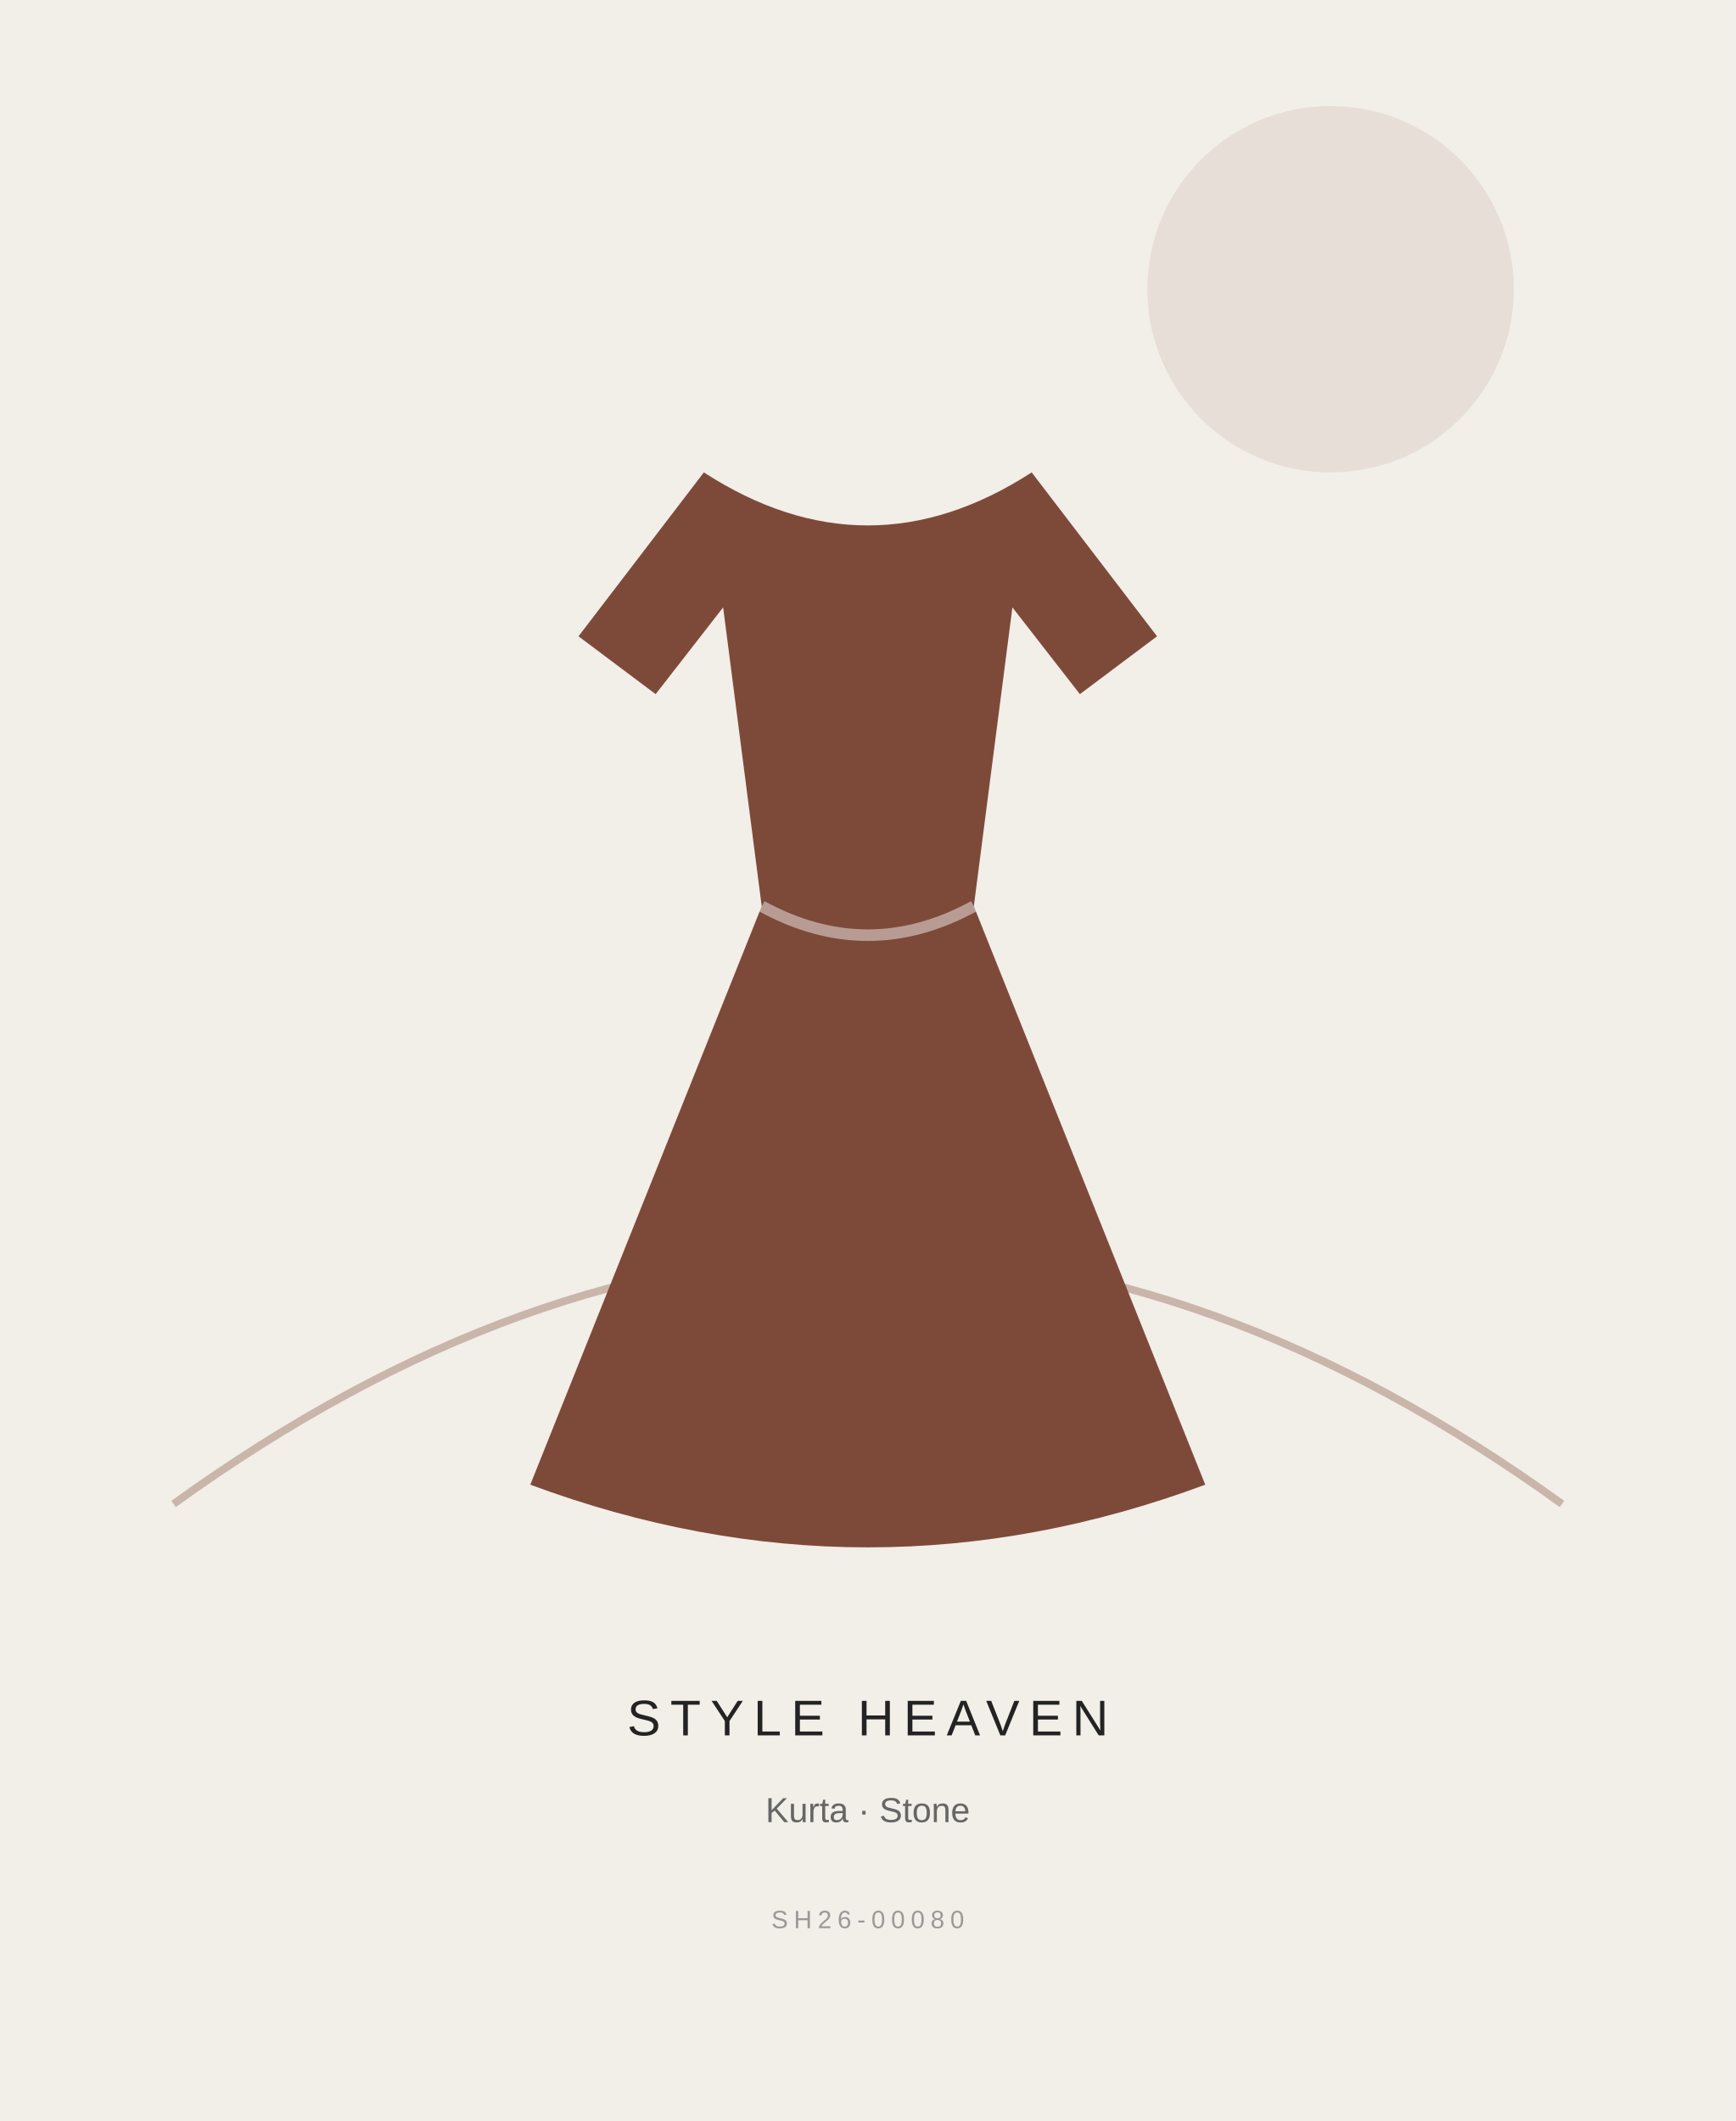
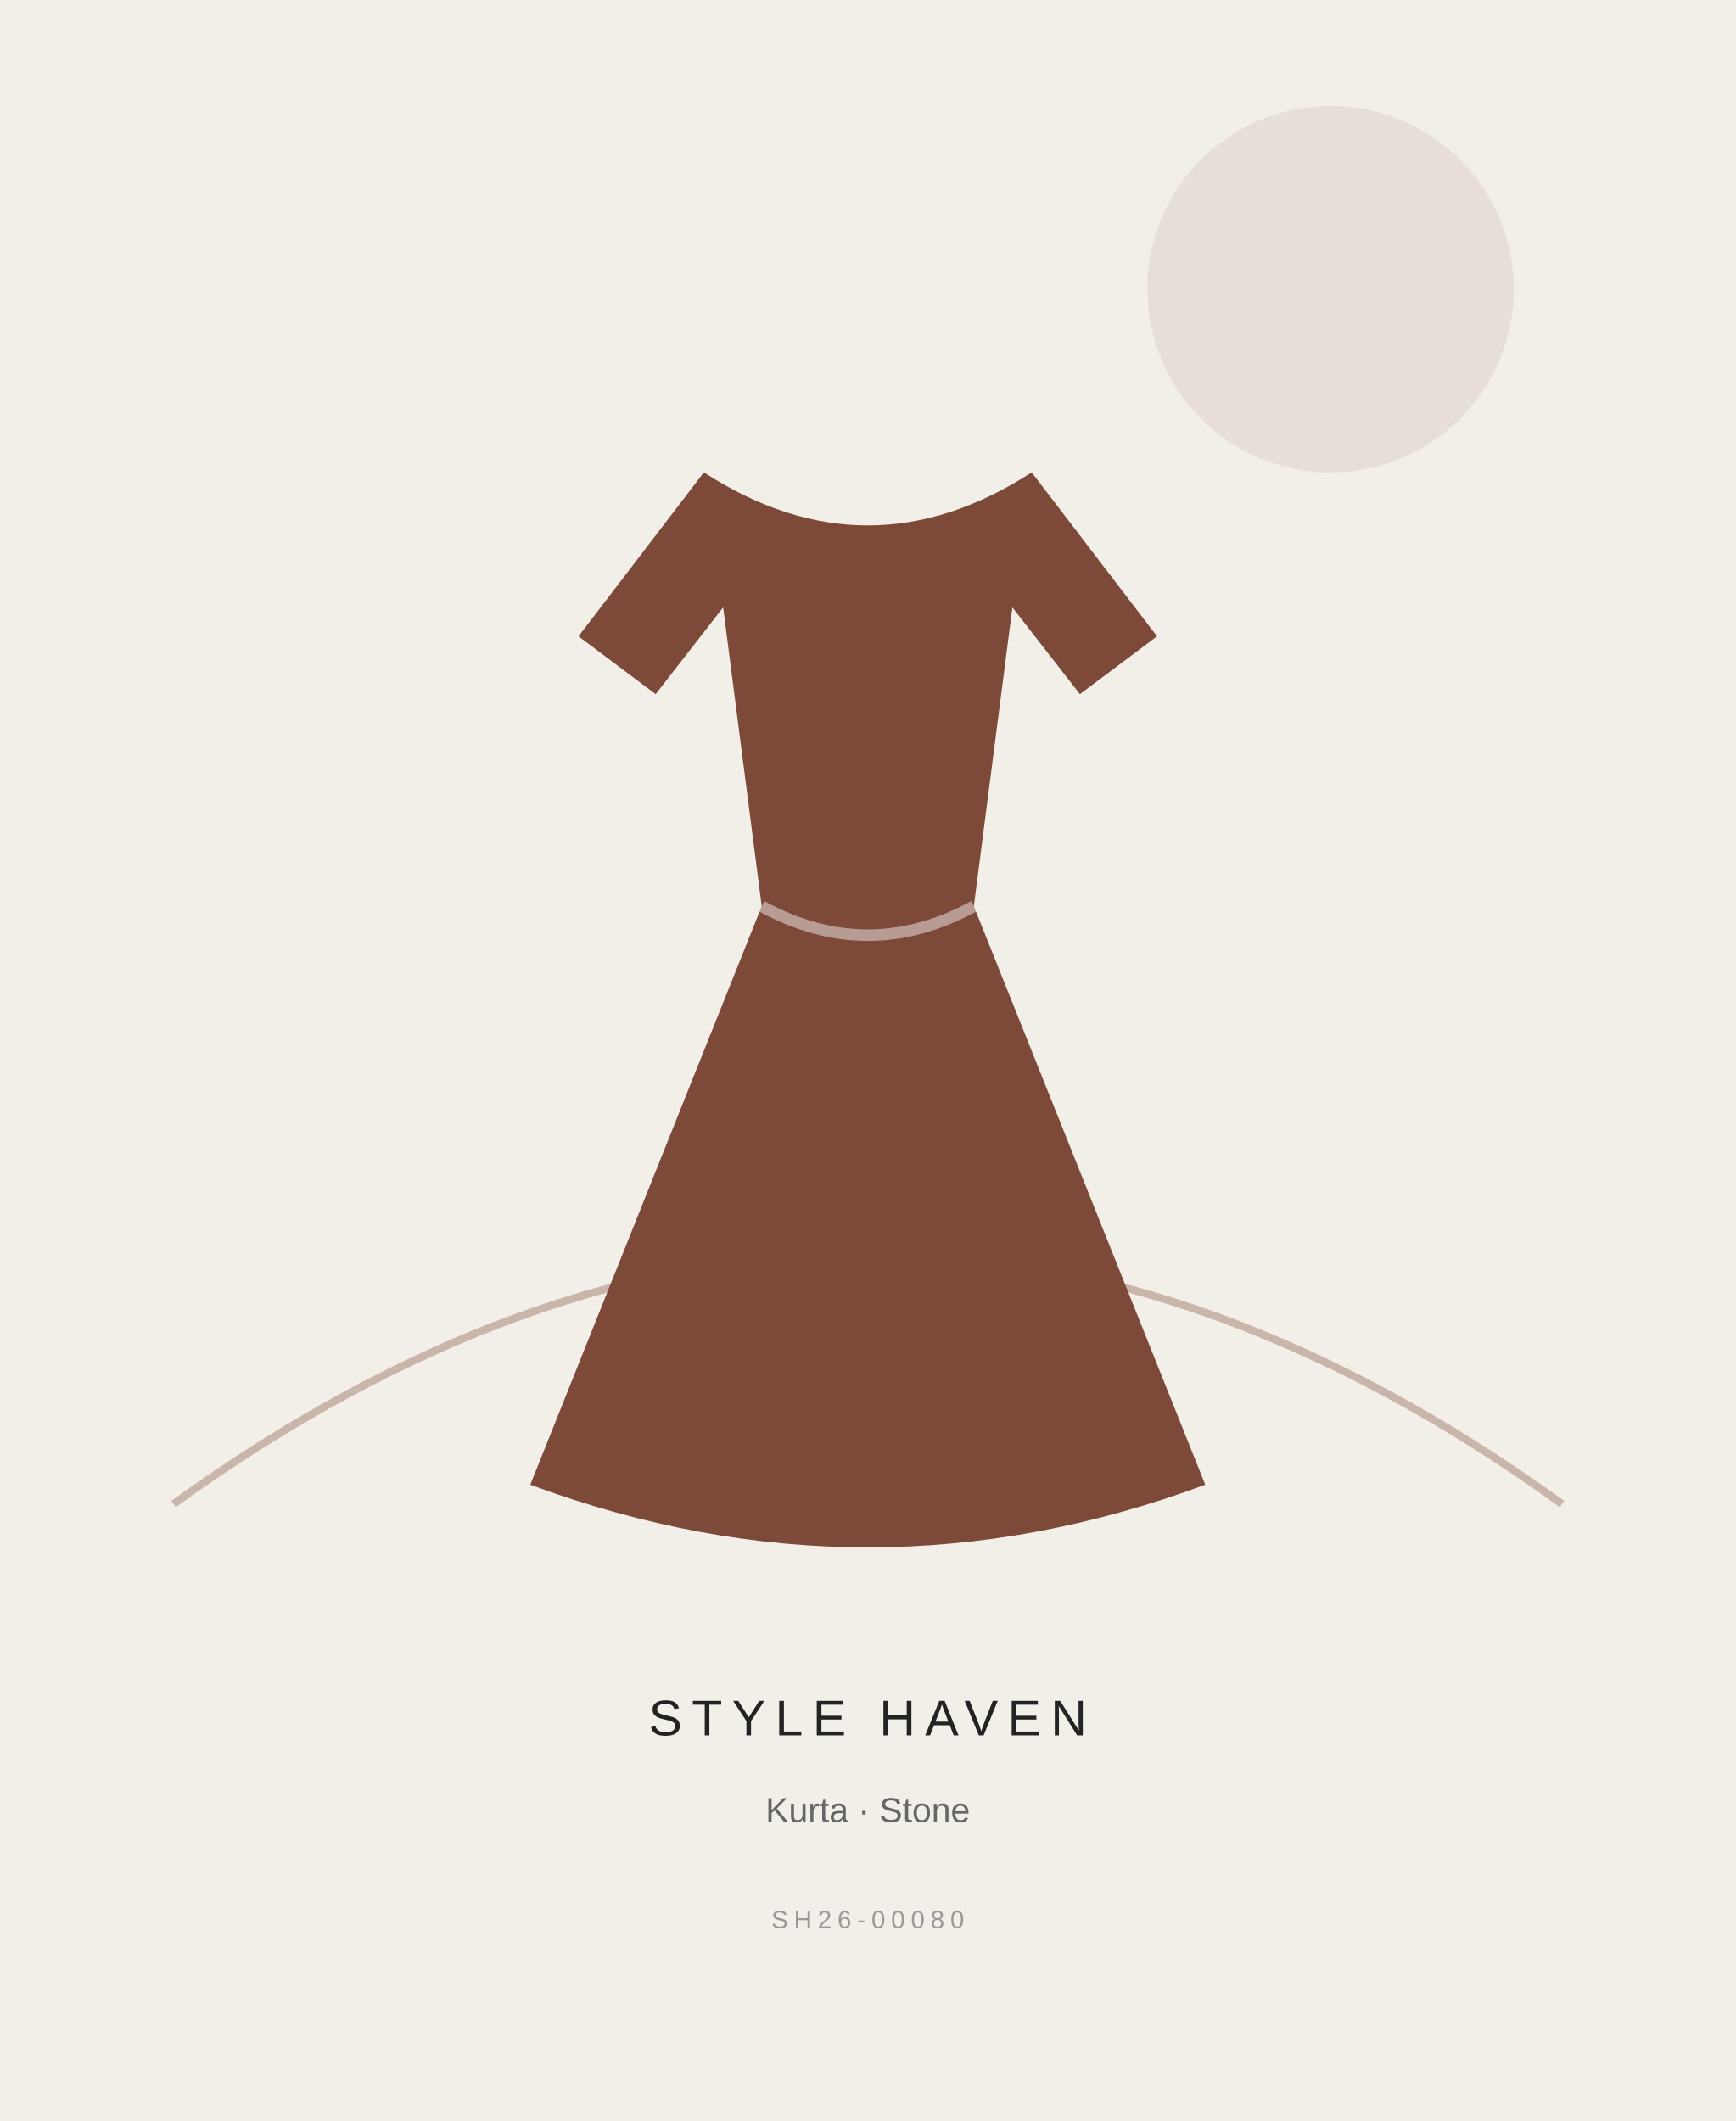
<svg xmlns="http://www.w3.org/2000/svg" viewBox="0 0 900 1100">
  <rect width="900" height="1100" fill="#F2EEE8" />
  <circle cx="690" cy="150" r="95" fill="#7D4A3A" opacity=".10" />
  <path d="M90 780 Q450 520 810 780" fill="none" stroke="#7D4A3A" stroke-width="4" opacity=".35" />
  <path d="M365 245 L300 330 L340 360 L375 315 L395 470 L275 770 Q450 835 625 770 L505 470 L525 315 L560 360 L600 330 L535 245 Q450 300 365 245Z" fill="#7D4A3A" />
  <path d="M395 470 Q450 500 505 470" fill="none" stroke="#fff" stroke-width="6" opacity=".45" />
-   <text x="450" y="900" text-anchor="middle" font-family="Arial,sans-serif" font-size="26" letter-spacing="5" fill="#232323">STYLE HEAVEN</text>
+   <text x="450" y="900" text-anchor="middle" font-family="Arial,sans-serif" font-size="26" letter-spacing="5" fill="#232323">STYLE HAVEN</text>
  <text x="450" y="945" text-anchor="middle" font-family="Arial,sans-serif" font-size="18" fill="#666">Kurta · Stone</text>
  <text x="450" y="1000" text-anchor="middle" font-family="Arial,sans-serif" font-size="13" letter-spacing="3" fill="#999">SH26-00080</text>
</svg>
